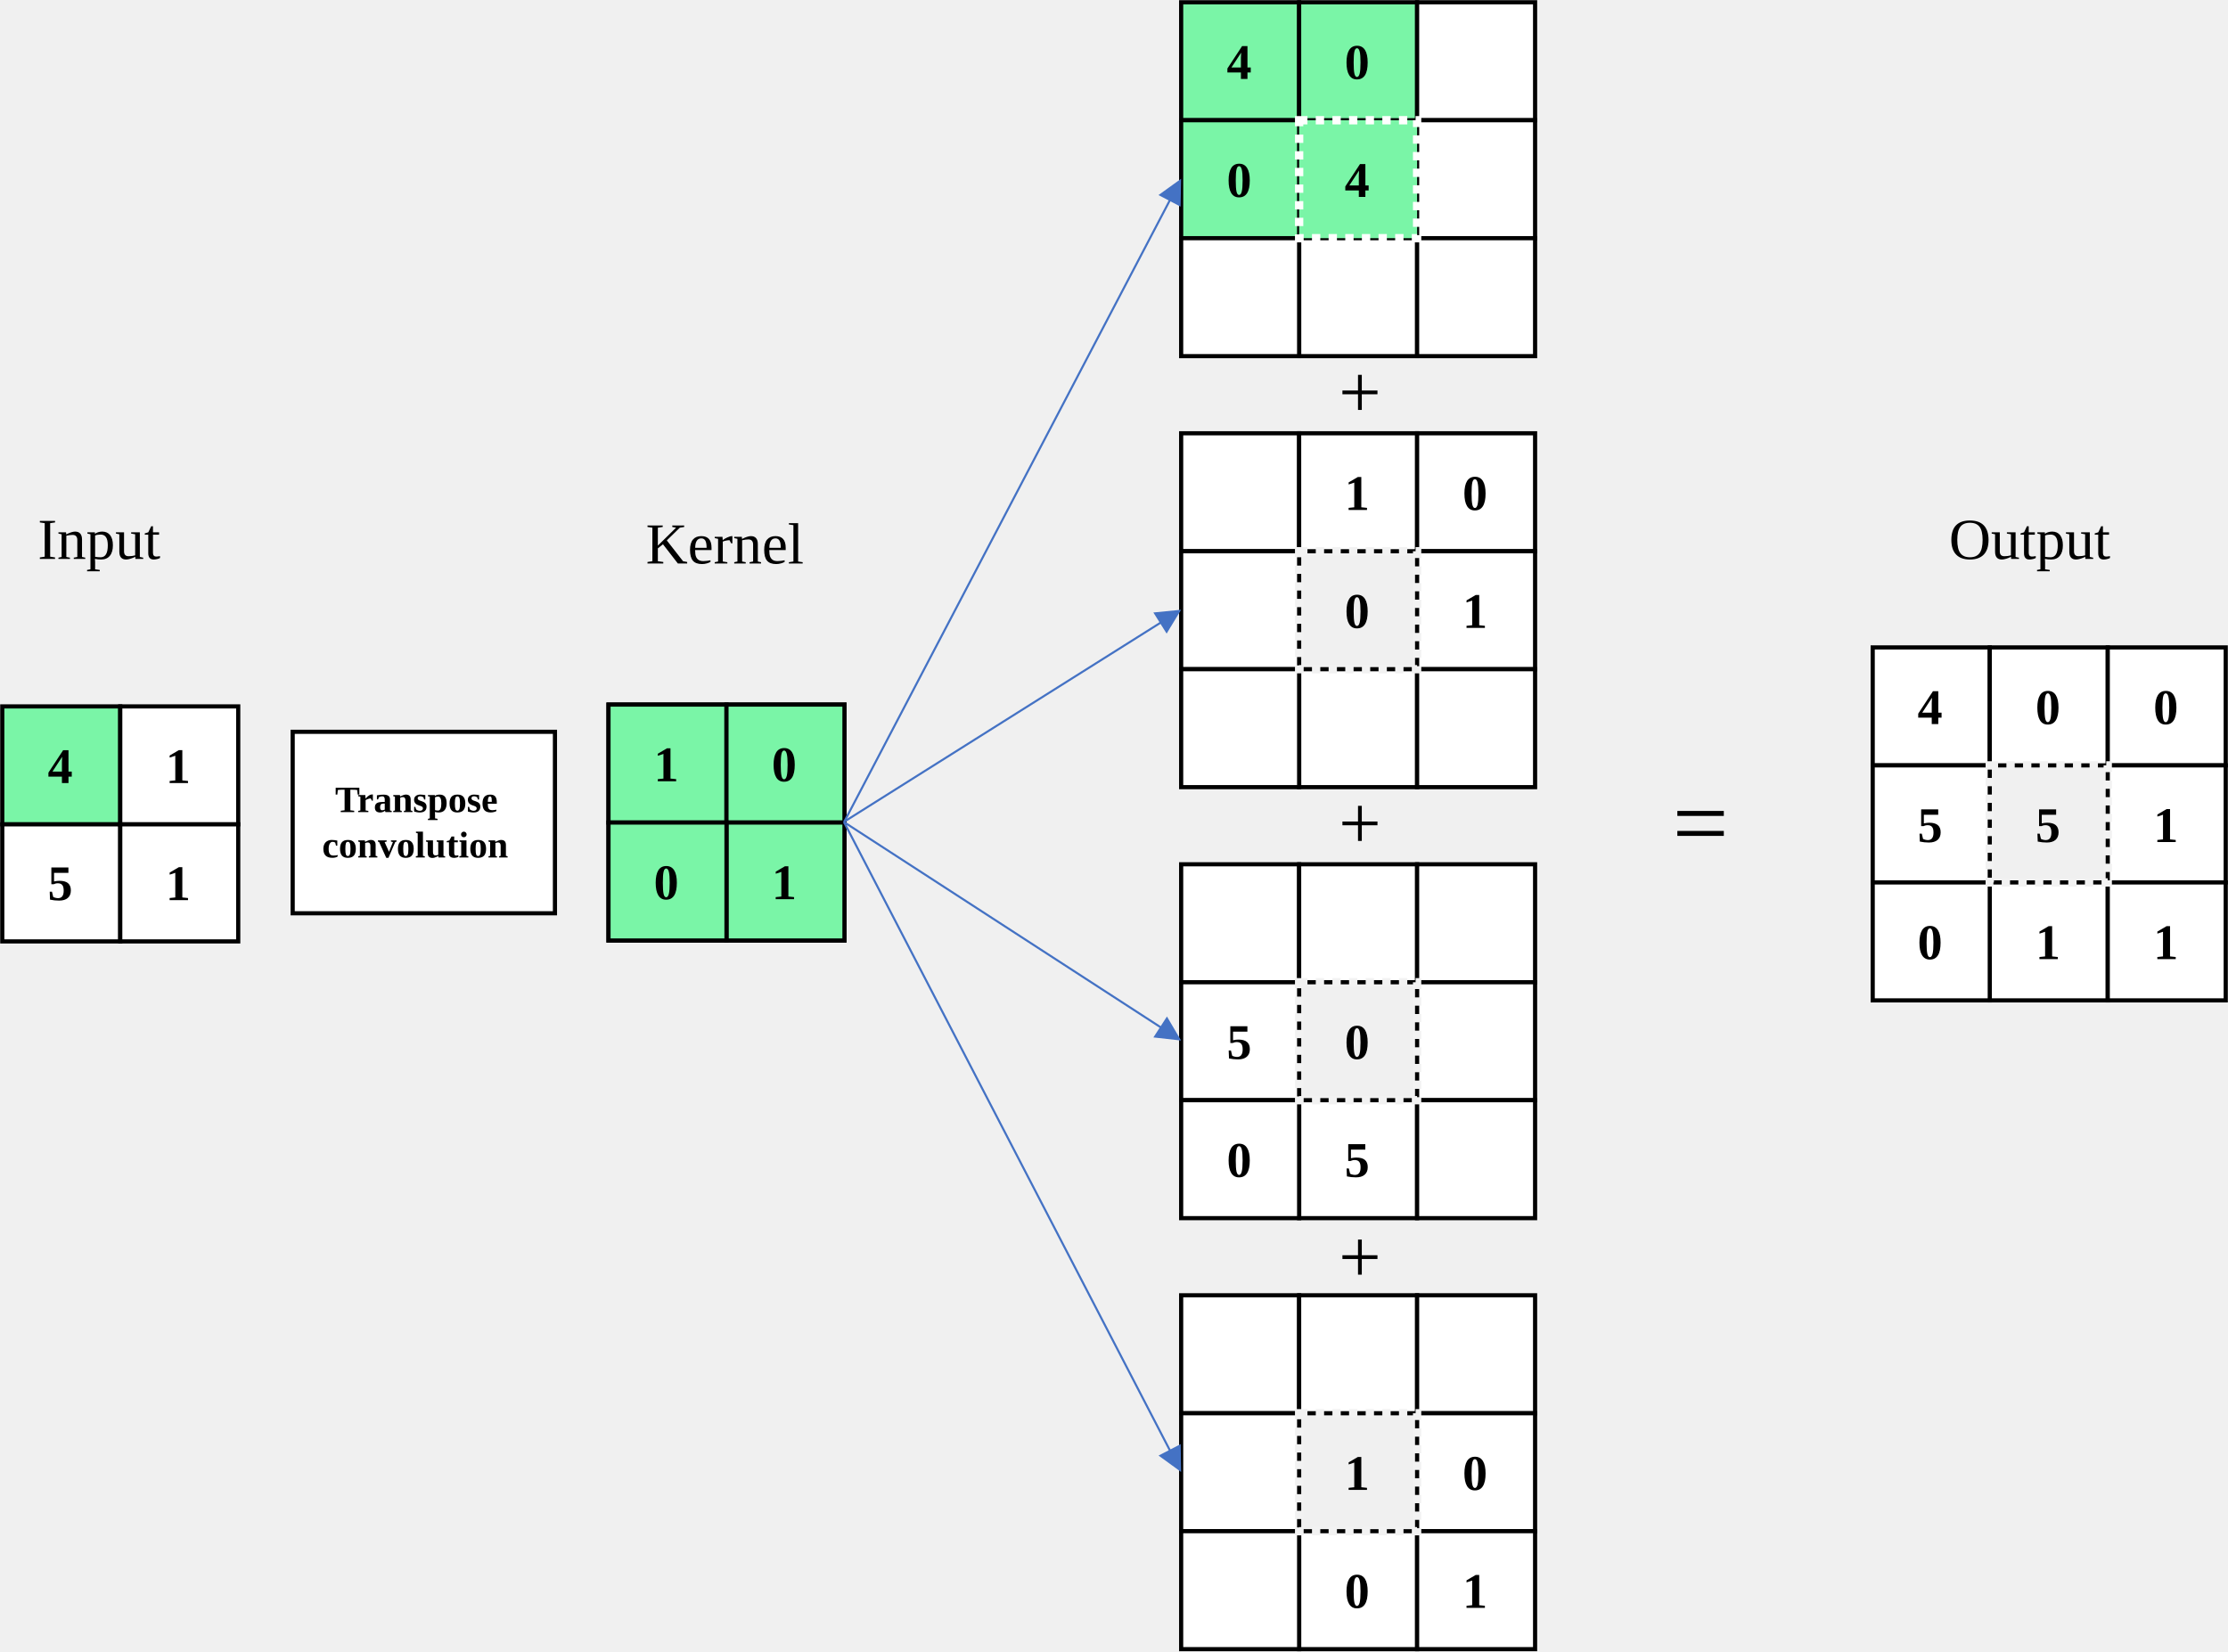
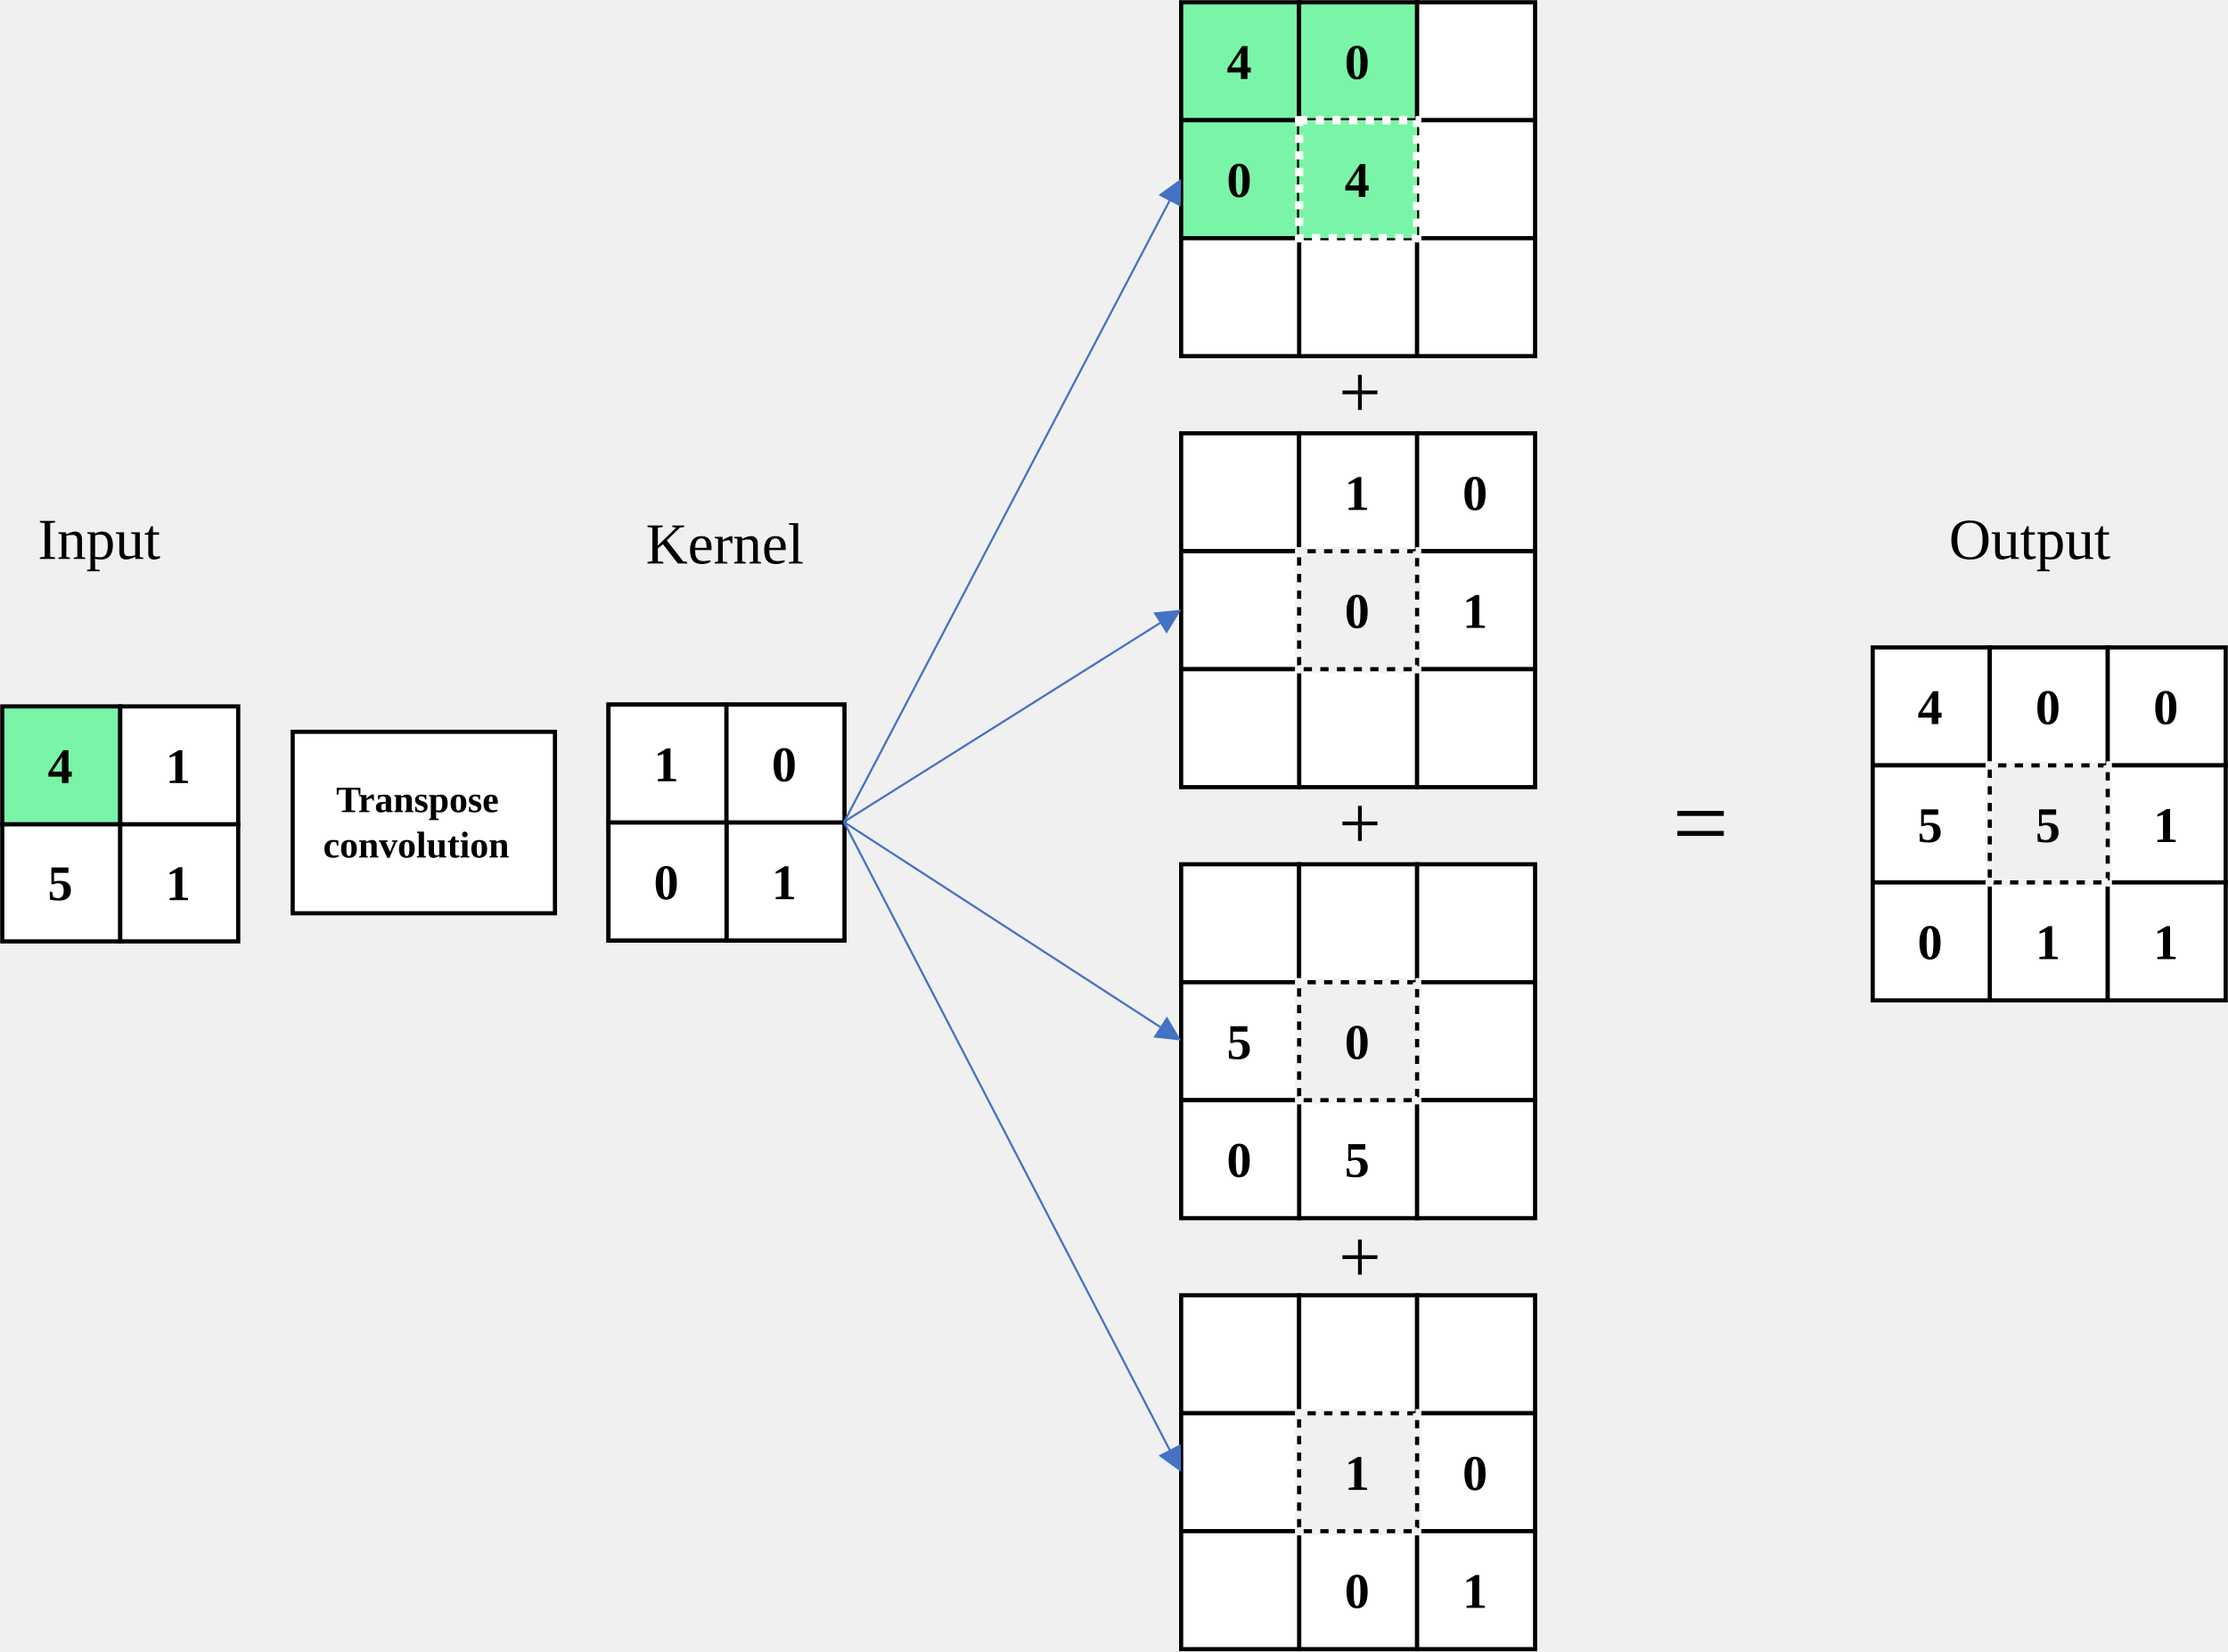
- <svg xmlns="http://www.w3.org/2000/svg" width="2455" height="1820" overflow="hidden">
+ <svg xmlns="http://www.w3.org/2000/svg" width="2455" height="1820" xml:space="preserve" overflow="hidden">
  <defs>
    <clipPath id="clip0">
      <rect x="572" y="137" width="2455" height="1820" />
    </clipPath>
  </defs>
  <g clip-path="url(#clip0)" transform="translate(-572 -137)">
    <rect x="1242.5" y="913.5" width="260" height="260" stroke="#000000" stroke-width="4.583" stroke-miterlimit="8" fill="#7AF5A7" />
    <text font-family="LM Roman 10,LM Roman 10_MSFontService,sans-serif" font-weight="700" font-size="55" transform="matrix(1 0 0 1 1357.36 1063)">1</text>
    <rect x="619.5" y="1093.5" width="39" height="41" stroke="#000000" stroke-width="4.583" stroke-miterlimit="8" fill="#7AF5A7" />
    <rect x="617.5" y="955.5" width="45" height="49" stroke="#FFFFFF" stroke-width="4.583" stroke-miterlimit="8" fill="#7AF5A7" />
    <rect x="574.5" y="915.5" width="130" height="130" stroke="#000000" stroke-width="4.583" stroke-miterlimit="8" fill="#7AF5A7" />
-     <text font-family="LM Roman 10,LM Roman 10_MSFontService,sans-serif" font-weight="700" font-size="55" transform="matrix(1 0 0 1 624.591 1000)">4</text>
+     <text font-family="LM Roman 10,LM Roman 10_MSFontService,sans-serif" font-weight="700" font-size="55" transform="translate(624.591 1000)">4</text>
    <rect x="574.5" y="1045.5" width="130" height="129" stroke="#000000" stroke-width="4.583" stroke-miterlimit="8" fill="#FFFFFF" />
    <text font-family="LM Roman 10,LM Roman 10_MSFontService,sans-serif" font-weight="700" font-size="55" transform="matrix(1 0 0 1 624.591 1129)">5</text>
    <rect x="704.5" y="915.5" width="130" height="130" stroke="#000000" stroke-width="4.583" stroke-miterlimit="8" fill="#FFFFFF" />
    <text font-family="LM Roman 10,LM Roman 10_MSFontService,sans-serif" font-weight="700" font-size="55" transform="matrix(1 0 0 1 754.512 1000)">1</text>
    <rect x="704.5" y="1045.5" width="130" height="129" stroke="#000000" stroke-width="4.583" stroke-miterlimit="8" fill="#FFFFFF" />
    <text font-family="LM Roman 10,LM Roman 10_MSFontService,sans-serif" font-weight="700" font-size="55" transform="matrix(1 0 0 1 754.512 1129)">1</text>
-     <rect x="1242.5" y="913.5" width="130" height="130" stroke="#000000" stroke-width="4.583" stroke-miterlimit="8" fill="#7AF5A7" />
+     <rect x="1242.5" y="913.5" width="130" height="130" stroke="#000000" stroke-width="4.583" stroke-miterlimit="8" fill="#FFFFFF" />
    <text font-family="LM Roman 10,LM Roman 10_MSFontService,sans-serif" font-weight="700" font-size="55" transform="matrix(1 0 0 1 1292.4 998)">1</text>
-     <rect x="1372.5" y="913.5" width="130" height="130" stroke="#000000" stroke-width="4.583" stroke-miterlimit="8" fill="#7AF5A7" />
+     <rect x="1372.5" y="913.5" width="130" height="130" stroke="#000000" stroke-width="4.583" stroke-miterlimit="8" fill="#FFFFFF" />
    <text font-family="LM Roman 10,LM Roman 10_MSFontService,sans-serif" font-weight="700" font-size="55" transform="matrix(1 0 0 1 1422.32 998)">0</text>
-     <rect x="1372.5" y="1043.5" width="130" height="130" stroke="#000000" stroke-width="4.583" stroke-miterlimit="8" fill="#7AF5A7" />
+     <rect x="1372.5" y="1043.5" width="130" height="130" stroke="#000000" stroke-width="4.583" stroke-miterlimit="8" fill="#FFFFFF" />
    <text font-family="LM Roman 10,LM Roman 10_MSFontService,sans-serif" font-weight="700" font-size="55" transform="matrix(1 0 0 1 1422.32 1128)">1</text>
-     <rect x="1242.5" y="1043.5" width="130" height="130" stroke="#000000" stroke-width="4.583" stroke-miterlimit="8" fill="#7AF5A7" />
+     <rect x="1242.5" y="1043.5" width="130" height="130" stroke="#000000" stroke-width="4.583" stroke-miterlimit="8" fill="#FFFFFF" />
    <text font-family="LM Roman 10,LM Roman 10_MSFontService,sans-serif" font-weight="700" font-size="55" transform="matrix(1 0 0 1 1292.4 1128)">0</text>
    <rect x="1918.5" y="318.5" width="39" height="40" stroke="#000000" stroke-width="4.583" stroke-miterlimit="8" fill="#7AF5A7" />
    <rect x="1916.5" y="180.5" width="45" height="48" stroke="#FFFFFF" stroke-width="4.583" stroke-miterlimit="8" fill="#7AF5A7" />
    <rect x="1915.5" y="440.5" width="45" height="48" stroke="#FFFFFF" stroke-width="4.583" stroke-miterlimit="8" fill="#FFFFFF" />
    <rect x="2175.5" y="440.5" width="45" height="48" stroke="#FFFFFF" stroke-width="4.583" stroke-miterlimit="8" fill="#FFFFFF" />
    <rect x="2175.5" y="310.5" width="45" height="48" stroke="#FFFFFF" stroke-width="4.583" stroke-miterlimit="8" fill="#FFFFFF" />
    <rect x="1873.5" y="139.5" width="130" height="130" stroke="#000000" stroke-width="4.583" stroke-miterlimit="8" fill="#7AF5A7" />
-     <text font-family="LM Roman 10,LM Roman 10_MSFontService,sans-serif" font-weight="700" font-size="55" transform="matrix(1 0 0 1 1923.69 224)">4</text>
+     <text font-family="LM Roman 10,LM Roman 10_MSFontService,sans-serif" font-weight="700" font-size="55" transform="translate(1923.69 224)">4</text>
    <rect x="1873.5" y="269.5" width="130" height="130" stroke="#000000" stroke-width="4.583" stroke-miterlimit="8" fill="#7AF5A7" />
    <text font-family="LM Roman 10,LM Roman 10_MSFontService,sans-serif" font-weight="700" font-size="55" transform="matrix(1 0 0 1 1923.69 354)">0</text>
    <rect x="2003.5" y="139.5" width="130" height="130" stroke="#000000" stroke-width="4.583" stroke-miterlimit="8" fill="#7AF5A7" />
    <text font-family="LM Roman 10,LM Roman 10_MSFontService,sans-serif" font-weight="700" font-size="55" transform="matrix(1 0 0 1 2053.61 224)">0</text>
    <rect x="2133.5" y="139.5" width="130" height="130" stroke="#000000" stroke-width="4.583" stroke-miterlimit="8" fill="#FFFFFF" />
    <rect x="2133.5" y="269.5" width="130" height="130" stroke="#000000" stroke-width="4.583" stroke-miterlimit="8" fill="#FFFFFF" />
    <rect x="2003.5" y="399.5" width="130" height="130" stroke="#000000" stroke-width="4.583" stroke-miterlimit="8" fill="#FFFFFF" />
    <rect x="2133.5" y="399.5" width="130" height="130" stroke="#000000" stroke-width="4.583" stroke-miterlimit="8" fill="#FFFFFF" />
    <rect x="1873.5" y="399.5" width="130" height="130" stroke="#000000" stroke-width="4.583" stroke-miterlimit="8" fill="#FFFFFF" />
    <rect x="2679.5" y="1028.5" width="39" height="41" stroke="#000000" stroke-width="4.583" stroke-miterlimit="8" fill="#FFFFFF" />
    <rect x="2678.5" y="891.5" width="45" height="48" stroke="#FFFFFF" stroke-width="4.583" stroke-miterlimit="8" fill="#FFFFFF" />
    <rect x="2676.5" y="1150.5" width="45" height="49" stroke="#FFFFFF" stroke-width="4.583" stroke-miterlimit="8" fill="#FFFFFF" />
    <rect x="2936.5" y="1150.5" width="45" height="49" stroke="#FFFFFF" stroke-width="4.583" stroke-miterlimit="8" fill="#FFFFFF" />
    <rect x="2936.5" y="1020.5" width="45" height="49" stroke="#FFFFFF" stroke-width="4.583" stroke-miterlimit="8" fill="#FFFFFF" />
    <rect x="2635.5" y="850.5" width="129" height="130" stroke="#000000" stroke-width="4.583" stroke-miterlimit="8" fill="#FFFFFF" />
    <text font-family="LM Roman 10,LM Roman 10_MSFontService,sans-serif" font-weight="700" font-size="55" transform="matrix(1 0 0 1 2684.9 935)">4</text>
    <rect x="2635.5" y="980.5" width="129" height="129" stroke="#000000" stroke-width="4.583" stroke-miterlimit="8" fill="#FFFFFF" />
    <text font-family="LM Roman 10,LM Roman 10_MSFontService,sans-serif" font-weight="700" font-size="55" transform="matrix(1 0 0 1 2684.9 1065)">5</text>
    <rect x="2764.5" y="850.5" width="130" height="130" stroke="#000000" stroke-width="4.583" stroke-miterlimit="8" fill="#FFFFFF" />
    <text font-family="LM Roman 10,LM Roman 10_MSFontService,sans-serif" font-weight="700" font-size="55" transform="matrix(1 0 0 1 2814.82 935)">0</text>
    <rect x="2894.5" y="850.5" width="130" height="130" stroke="#000000" stroke-width="4.583" stroke-miterlimit="8" fill="#FFFFFF" />
    <text font-family="LM Roman 10,LM Roman 10_MSFontService,sans-serif" font-weight="700" font-size="55" transform="matrix(1 0 0 1 2944.74 935)">0</text>
    <rect x="2894.5" y="980.5" width="130" height="129" stroke="#000000" stroke-width="4.583" stroke-miterlimit="8" fill="#FFFFFF" />
    <text font-family="LM Roman 10,LM Roman 10_MSFontService,sans-serif" font-weight="700" font-size="55" transform="matrix(1 0 0 1 2944.74 1065)">1</text>
    <rect x="2764.5" y="1109.5" width="130" height="130" stroke="#000000" stroke-width="4.583" stroke-miterlimit="8" fill="#FFFFFF" />
-     <text font-family="LM Roman 10,LM Roman 10_MSFontService,sans-serif" font-weight="700" font-size="55" transform="matrix(1 0 0 1 2814.82 1194)">1</text>
+     <text font-family="LM Roman 10,LM Roman 10_MSFontService,sans-serif" font-weight="700" font-size="55" transform="translate(2814.82 1194)">1</text>
    <rect x="2894.5" y="1109.5" width="130" height="130" stroke="#000000" stroke-width="4.583" stroke-miterlimit="8" fill="#FFFFFF" />
    <text font-family="LM Roman 10,LM Roman 10_MSFontService,sans-serif" font-weight="700" font-size="55" transform="matrix(1 0 0 1 2944.74 1194)">1</text>
    <rect x="2635.5" y="1109.5" width="129" height="130" stroke="#000000" stroke-width="4.583" stroke-miterlimit="8" fill="#FFFFFF" />
    <text font-family="LM Roman 10,LM Roman 10_MSFontService,sans-serif" font-weight="700" font-size="55" transform="matrix(1 0 0 1 2684.9 1194)">0</text>
    <rect x="1918.5" y="793.5" width="39" height="41" stroke="#000000" stroke-width="4.583" stroke-miterlimit="8" fill="#FFFFFF" />
    <rect x="1916.5" y="655.5" width="45" height="48" stroke="#FFFFFF" stroke-width="4.583" stroke-miterlimit="8" fill="#FFFFFF" />
    <rect x="1915.5" y="915.5" width="45" height="48" stroke="#FFFFFF" stroke-width="4.583" stroke-miterlimit="8" fill="#FFFFFF" />
    <rect x="2175.5" y="915.5" width="45" height="48" stroke="#FFFFFF" stroke-width="4.583" stroke-miterlimit="8" fill="#FFFFFF" />
    <rect x="2175.5" y="785.5" width="45" height="48" stroke="#FFFFFF" stroke-width="4.583" stroke-miterlimit="8" fill="#FFFFFF" />
    <rect x="1873.5" y="614.5" width="130" height="130" stroke="#000000" stroke-width="4.583" stroke-miterlimit="8" fill="#FFFFFF" />
    <rect x="1873.5" y="744.5" width="130" height="130" stroke="#000000" stroke-width="4.583" stroke-miterlimit="8" fill="#FFFFFF" />
    <rect x="2003.5" y="614.5" width="130" height="130" stroke="#000000" stroke-width="4.583" stroke-miterlimit="8" fill="#FFFFFF" />
    <text font-family="LM Roman 10,LM Roman 10_MSFontService,sans-serif" font-weight="700" font-size="55" transform="matrix(1 0 0 1 2053.61 699)">1</text>
    <rect x="2133.5" y="614.5" width="130" height="130" stroke="#000000" stroke-width="4.583" stroke-miterlimit="8" fill="#FFFFFF" />
    <text font-family="LM Roman 10,LM Roman 10_MSFontService,sans-serif" font-weight="700" font-size="55" transform="matrix(1 0 0 1 2183.53 699)">0</text>
    <rect x="2133.5" y="744.5" width="130" height="130" stroke="#000000" stroke-width="4.583" stroke-miterlimit="8" fill="#FFFFFF" />
    <text font-family="LM Roman 10,LM Roman 10_MSFontService,sans-serif" font-weight="700" font-size="55" transform="matrix(1 0 0 1 2183.53 829)">1</text>
    <rect x="2003.5" y="874.5" width="130" height="130" stroke="#000000" stroke-width="4.583" stroke-miterlimit="8" fill="#FFFFFF" />
    <rect x="2133.5" y="874.5" width="130" height="130" stroke="#000000" stroke-width="4.583" stroke-miterlimit="8" fill="#FFFFFF" />
    <rect x="1873.5" y="874.5" width="130" height="130" stroke="#000000" stroke-width="4.583" stroke-miterlimit="8" fill="#FFFFFF" />
    <rect x="1918.5" y="1267.5" width="39" height="41" stroke="#000000" stroke-width="4.583" stroke-miterlimit="8" fill="#FFFFFF" />
    <rect x="1916.5" y="1130.5" width="45" height="48" stroke="#FFFFFF" stroke-width="4.583" stroke-miterlimit="8" fill="#FFFFFF" />
    <rect x="1915.5" y="1389.5" width="45" height="49" stroke="#FFFFFF" stroke-width="4.583" stroke-miterlimit="8" fill="#FFFFFF" />
    <rect x="2175.5" y="1389.5" width="45" height="49" stroke="#FFFFFF" stroke-width="4.583" stroke-miterlimit="8" fill="#FFFFFF" />
    <rect x="2175.5" y="1260.5" width="45" height="48" stroke="#FFFFFF" stroke-width="4.583" stroke-miterlimit="8" fill="#FFFFFF" />
    <rect x="1873.5" y="1089.5" width="130" height="130" stroke="#000000" stroke-width="4.583" stroke-miterlimit="8" fill="#FFFFFF" />
    <rect x="1873.5" y="1219.5" width="130" height="130" stroke="#000000" stroke-width="4.583" stroke-miterlimit="8" fill="#FFFFFF" />
    <text font-family="LM Roman 10,LM Roman 10_MSFontService,sans-serif" font-weight="700" font-size="55" transform="matrix(1 0 0 1 1923.69 1304)">5</text>
    <rect x="2003.5" y="1089.5" width="130" height="130" stroke="#000000" stroke-width="4.583" stroke-miterlimit="8" fill="#FFFFFF" />
    <rect x="2133.5" y="1089.5" width="130" height="130" stroke="#000000" stroke-width="4.583" stroke-miterlimit="8" fill="#FFFFFF" />
    <rect x="2133.5" y="1219.5" width="130" height="130" stroke="#000000" stroke-width="4.583" stroke-miterlimit="8" fill="#FFFFFF" />
    <rect x="2003.5" y="1349.5" width="130" height="130" stroke="#000000" stroke-width="4.583" stroke-miterlimit="8" fill="#FFFFFF" />
    <text font-family="LM Roman 10,LM Roman 10_MSFontService,sans-serif" font-weight="700" font-size="55" transform="matrix(1 0 0 1 2053.61 1434)">5</text>
    <rect x="2133.5" y="1349.5" width="130" height="130" stroke="#000000" stroke-width="4.583" stroke-miterlimit="8" fill="#FFFFFF" />
    <rect x="1873.5" y="1349.5" width="130" height="130" stroke="#000000" stroke-width="4.583" stroke-miterlimit="8" fill="#FFFFFF" />
-     <text font-family="LM Roman 10,LM Roman 10_MSFontService,sans-serif" font-weight="700" font-size="55" transform="matrix(1 0 0 1 1923.69 1434)">0</text>
+     <text font-family="LM Roman 10,LM Roman 10_MSFontService,sans-serif" font-weight="700" font-size="55" transform="translate(1923.69 1434)">0</text>
    <rect x="1918.5" y="1743.5" width="39" height="41" stroke="#000000" stroke-width="4.583" stroke-miterlimit="8" fill="#FFFFFF" />
    <rect x="1916.5" y="1605.5" width="45" height="48" stroke="#FFFFFF" stroke-width="4.583" stroke-miterlimit="8" fill="#FFFFFF" />
    <rect x="1915.5" y="1865.5" width="45" height="48" stroke="#FFFFFF" stroke-width="4.583" stroke-miterlimit="8" fill="#FFFFFF" />
    <rect x="2175.5" y="1865.5" width="45" height="48" stroke="#FFFFFF" stroke-width="4.583" stroke-miterlimit="8" fill="#FFFFFF" />
    <rect x="2175.5" y="1735.5" width="45" height="48" stroke="#FFFFFF" stroke-width="4.583" stroke-miterlimit="8" fill="#FFFFFF" />
    <rect x="1873.5" y="1564.5" width="130" height="130" stroke="#000000" stroke-width="4.583" stroke-miterlimit="8" fill="#FFFFFF" />
    <rect x="1873.5" y="1694.5" width="130" height="130" stroke="#000000" stroke-width="4.583" stroke-miterlimit="8" fill="#FFFFFF" />
    <rect x="2003.5" y="1564.5" width="130" height="130" stroke="#000000" stroke-width="4.583" stroke-miterlimit="8" fill="#FFFFFF" />
    <rect x="2133.5" y="1564.5" width="130" height="130" stroke="#000000" stroke-width="4.583" stroke-miterlimit="8" fill="#FFFFFF" />
    <rect x="2133.5" y="1694.5" width="130" height="130" stroke="#000000" stroke-width="4.583" stroke-miterlimit="8" fill="#FFFFFF" />
    <text font-family="LM Roman 10,LM Roman 10_MSFontService,sans-serif" font-weight="700" font-size="55" transform="matrix(1 0 0 1 2183.53 1779)">0</text>
    <rect x="2003.5" y="1824.5" width="130" height="130" stroke="#000000" stroke-width="4.583" stroke-miterlimit="8" fill="#FFFFFF" />
    <text font-family="LM Roman 10,LM Roman 10_MSFontService,sans-serif" font-weight="700" font-size="55" transform="matrix(1 0 0 1 2053.61 1909)">0</text>
    <rect x="2133.5" y="1824.5" width="130" height="130" stroke="#000000" stroke-width="4.583" stroke-miterlimit="8" fill="#FFFFFF" />
    <text font-family="LM Roman 10,LM Roman 10_MSFontService,sans-serif" font-weight="700" font-size="55" transform="matrix(1 0 0 1 2183.53 1909)">1</text>
    <rect x="1873.5" y="1824.5" width="130" height="130" stroke="#000000" stroke-width="4.583" stroke-miterlimit="8" fill="#FFFFFF" />
    <path d="M1.015-0.532 361.83 688.32 359.799 689.384-1.015 0.532ZM370.868 678.412 371.448 709.152 346.508 691.172Z" fill="#4472C4" transform="matrix(1 0 0 -1 1502 1043.15)" />
    <path d="M0.61-0.97 352.661 220.524 351.44 222.464-0.61 0.97ZM355.494 207.415 371.448 233.698 340.849 230.691Z" fill="#4472C4" transform="matrix(1 0 0 -1 1502 1042.7)" />
    <path d="M1502.62 1042.04 1854.84 1270.31 1853.59 1272.24 1501.38 1043.96ZM1857.85 1257.25 1873.45 1283.74 1842.89 1280.32Z" fill="#4472C4" />
    <path d="M1503.02 1042.47 1863.91 1738.36 1861.88 1739.42 1500.98 1043.53ZM1872.99 1728.49 1873.45 1759.23 1848.58 1741.15Z" fill="#4472C4" />
    <text font-family="LM Roman 10,LM Roman 10_MSFontService,sans-serif" font-weight="400" font-size="110" transform="matrix(1 0 0 1 2414.77 1081)">=<tspan font-size="83" x="-367.706" y="469">+</tspan>
      <tspan font-size="83" x="-367.706" y="-9">+</tspan>
      <tspan font-size="83" x="-367.706" y="-484">+</tspan>
    </text>
    <rect x="894.5" y="943.5" width="289" height="200" stroke="#000000" stroke-width="4.583" stroke-miterlimit="8" fill="#FFFFFF" />
-     <text font-family="LM Roman 10,LM Roman 10_MSFontService,sans-serif" font-weight="700" font-size="41" transform="matrix(1 0 0 1 941.24 1032)">Transpose <tspan font-size="41" x="-14.323" y="50">convolution</tspan>
-       <tspan font-weight="400" font-size="64" x="-327.65" y="-279">Input</tspan>
-       <tspan font-weight="400" font-size="64" x="1778.31" y="-279">Output</tspan>
-       <tspan font-weight="400" font-size="64" x="342.382" y="-274">Kernel</tspan>
+     <text font-family="LM Roman 10,LM Roman 10_MSFontService,sans-serif" font-weight="700" font-size="41" transform="translate(942.386 1032)">Transpose <tspan font-size="41" x="-14.323" y="50">convolution</tspan>
+     </text>
+     <text font-family="LM Roman 10,LM Roman 10_MSFontService,sans-serif" font-weight="400" font-size="64" transform="matrix(1 0 0 1 613.591 753)">Input<tspan font-size="64" x="2105.96" y="0">Output</tspan>
+       <tspan font-size="64" x="670.031" y="5">Kernel</tspan>
    </text>
    <rect x="2003.5" y="269.5" width="130" height="130" stroke="#FFFFFF" stroke-width="9.167" stroke-miterlimit="8" stroke-dasharray="9.167 9.167" fill="#7AF5A7" />
    <text font-family="LM Roman 10,LM Roman 10_MSFontService,sans-serif" font-weight="700" font-size="55" transform="matrix(1 0 0 1 2053.61 354)">4</text>
    <rect x="2764.5" y="980.5" width="130" height="129" stroke="#F2F2F2" stroke-width="9.167" stroke-miterlimit="8" stroke-dasharray="9.167 9.167" fill="none" />
    <text font-family="LM Roman 10,LM Roman 10_MSFontService,sans-serif" font-weight="700" font-size="55" transform="matrix(1 0 0 1 2814.82 1065)">5</text>
    <rect x="2003.5" y="744.5" width="130" height="130" stroke="#F2F2F2" stroke-width="9.167" stroke-miterlimit="8" stroke-dasharray="9.167 9.167" fill="none" />
    <text font-family="LM Roman 10,LM Roman 10_MSFontService,sans-serif" font-weight="700" font-size="55" transform="matrix(1 0 0 1 2053.61 829)">0</text>
    <rect x="2003.5" y="1219.5" width="130" height="130" stroke="#F2F2F2" stroke-width="9.167" stroke-miterlimit="8" stroke-dasharray="9.167 9.167" fill="none" />
    <text font-family="LM Roman 10,LM Roman 10_MSFontService,sans-serif" font-weight="700" font-size="55" transform="matrix(1 0 0 1 2053.61 1304)">0</text>
    <rect x="2003.5" y="1694.5" width="130" height="130" stroke="#F2F2F2" stroke-width="9.167" stroke-miterlimit="8" stroke-dasharray="9.167 9.167" fill="none" />
-     <text font-family="LM Roman 10,LM Roman 10_MSFontService,sans-serif" font-weight="700" font-size="55" transform="matrix(1 0 0 1 2053.61 1779)">1</text>
+     <text font-family="LM Roman 10,LM Roman 10_MSFontService,sans-serif" font-weight="700" font-size="55" transform="translate(2053.61 1779)">1</text>
  </g>
</svg>
